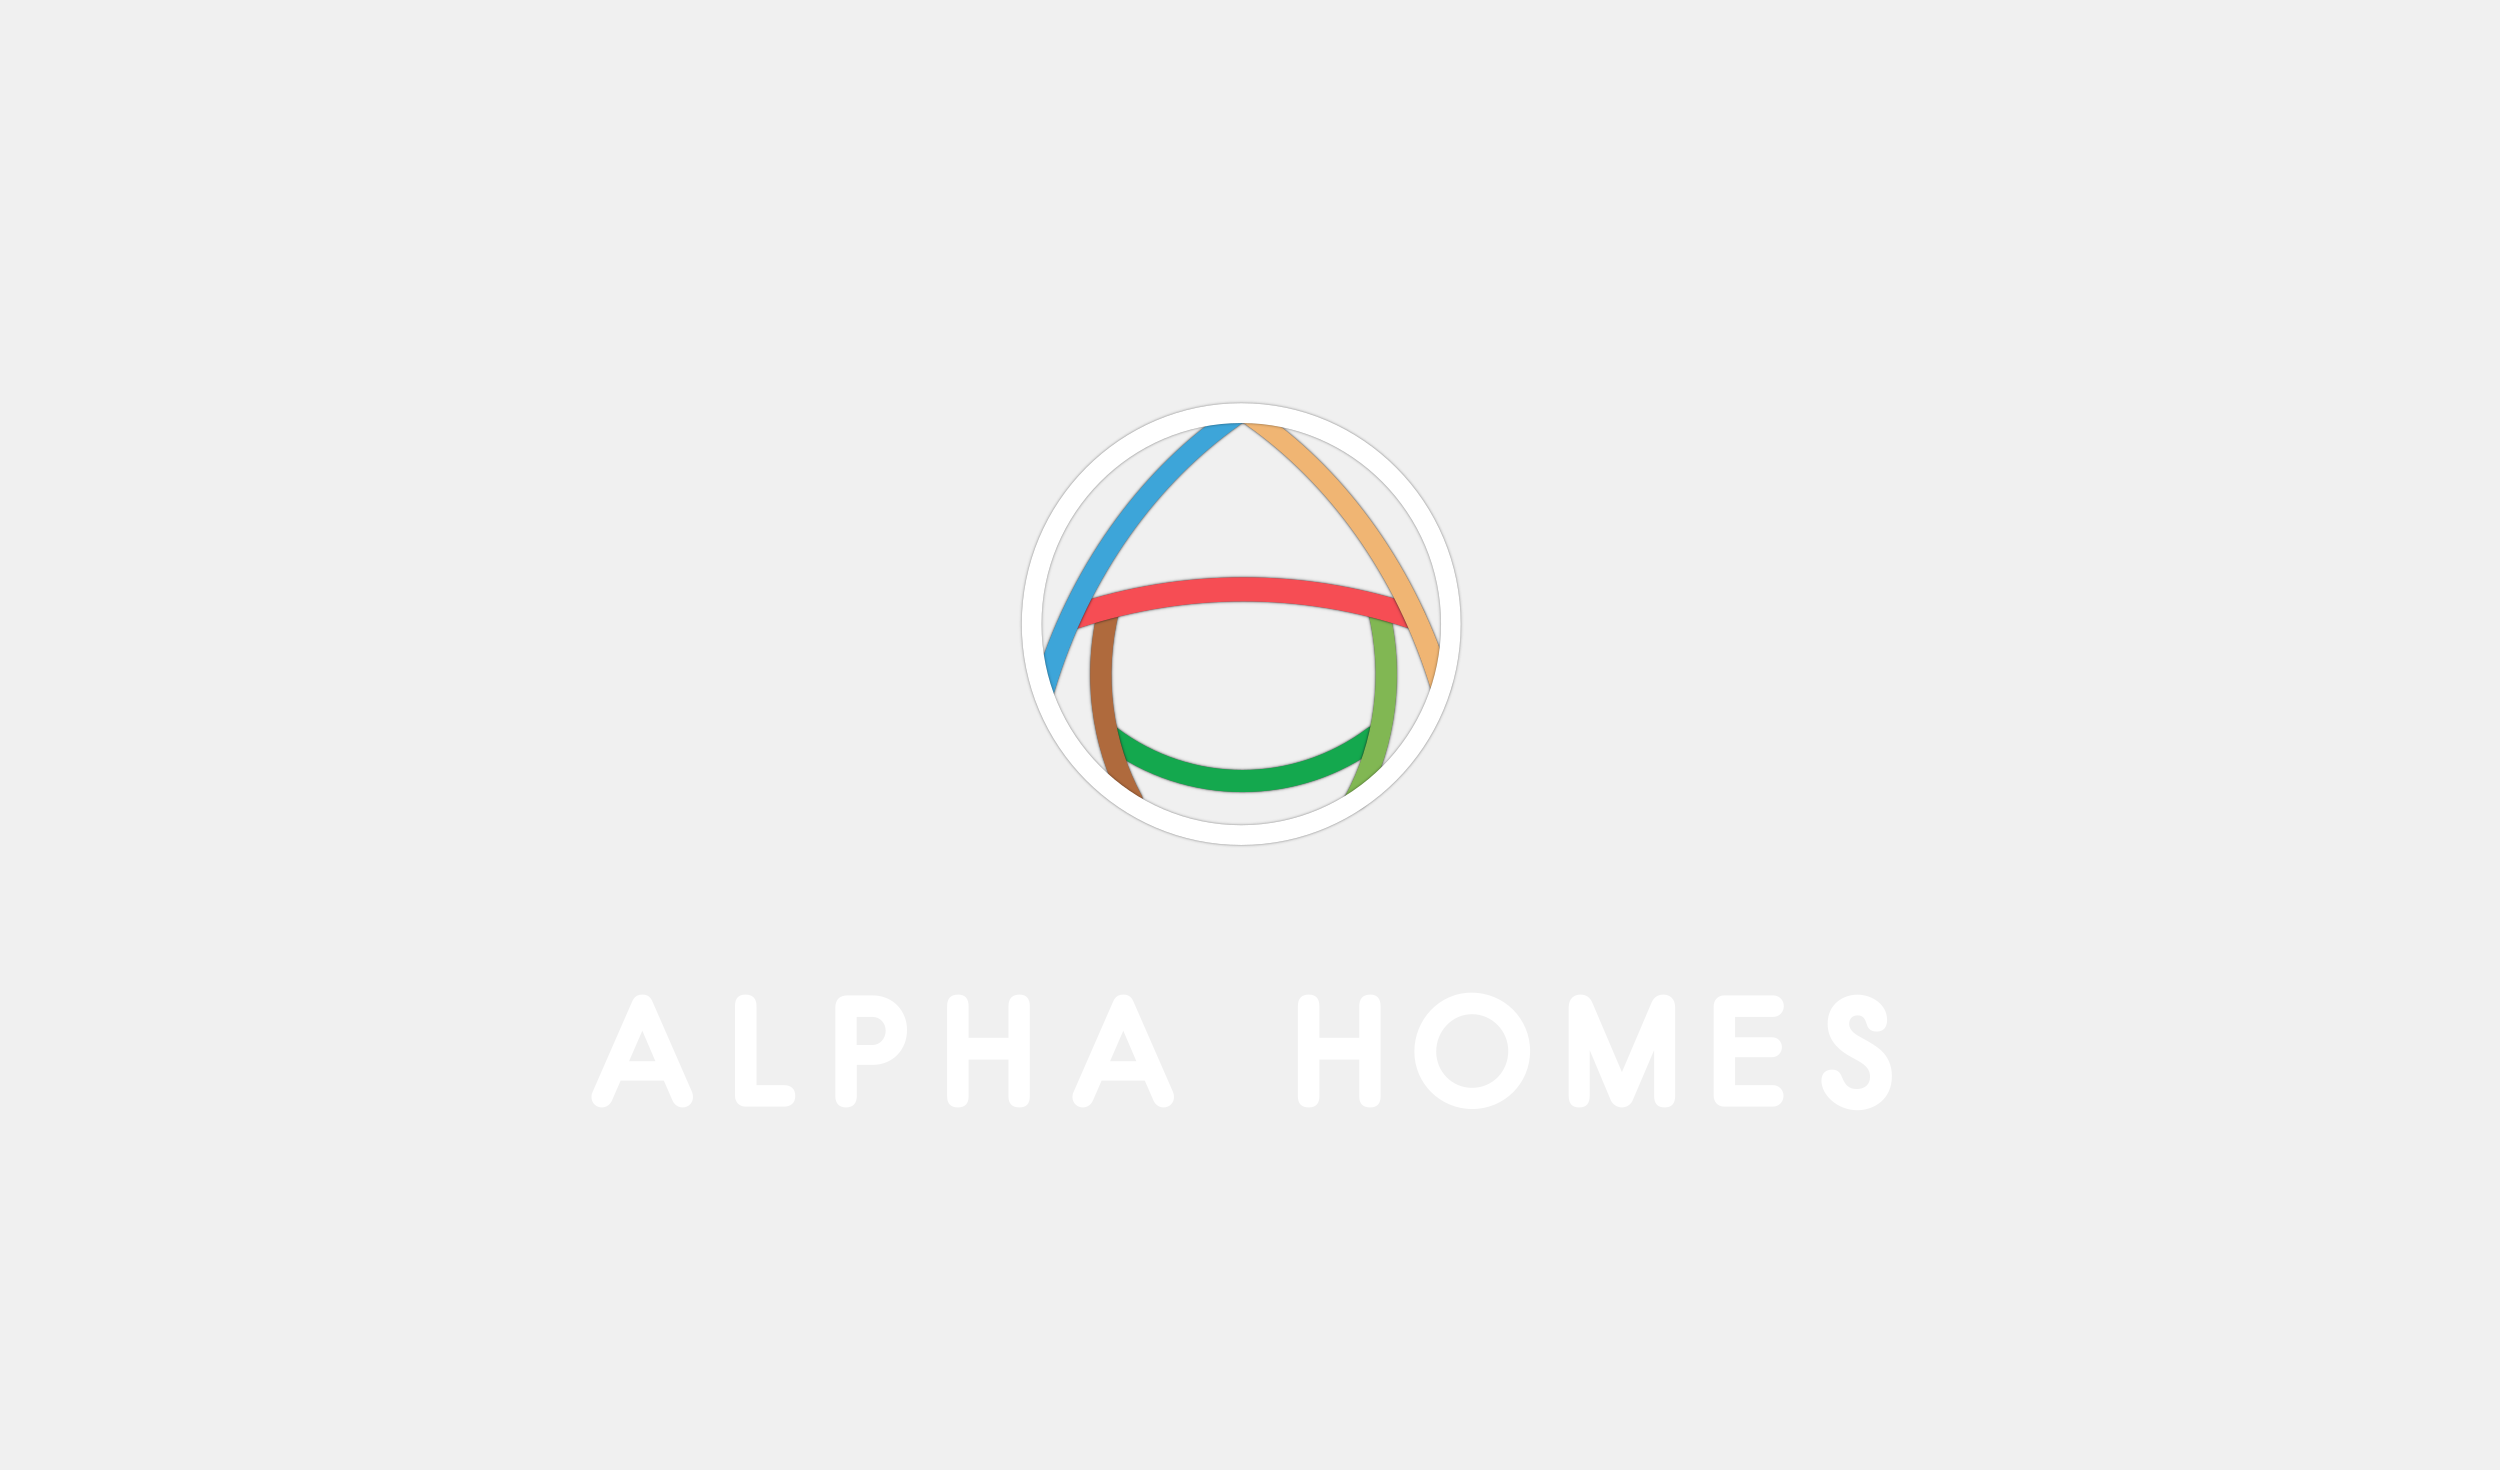
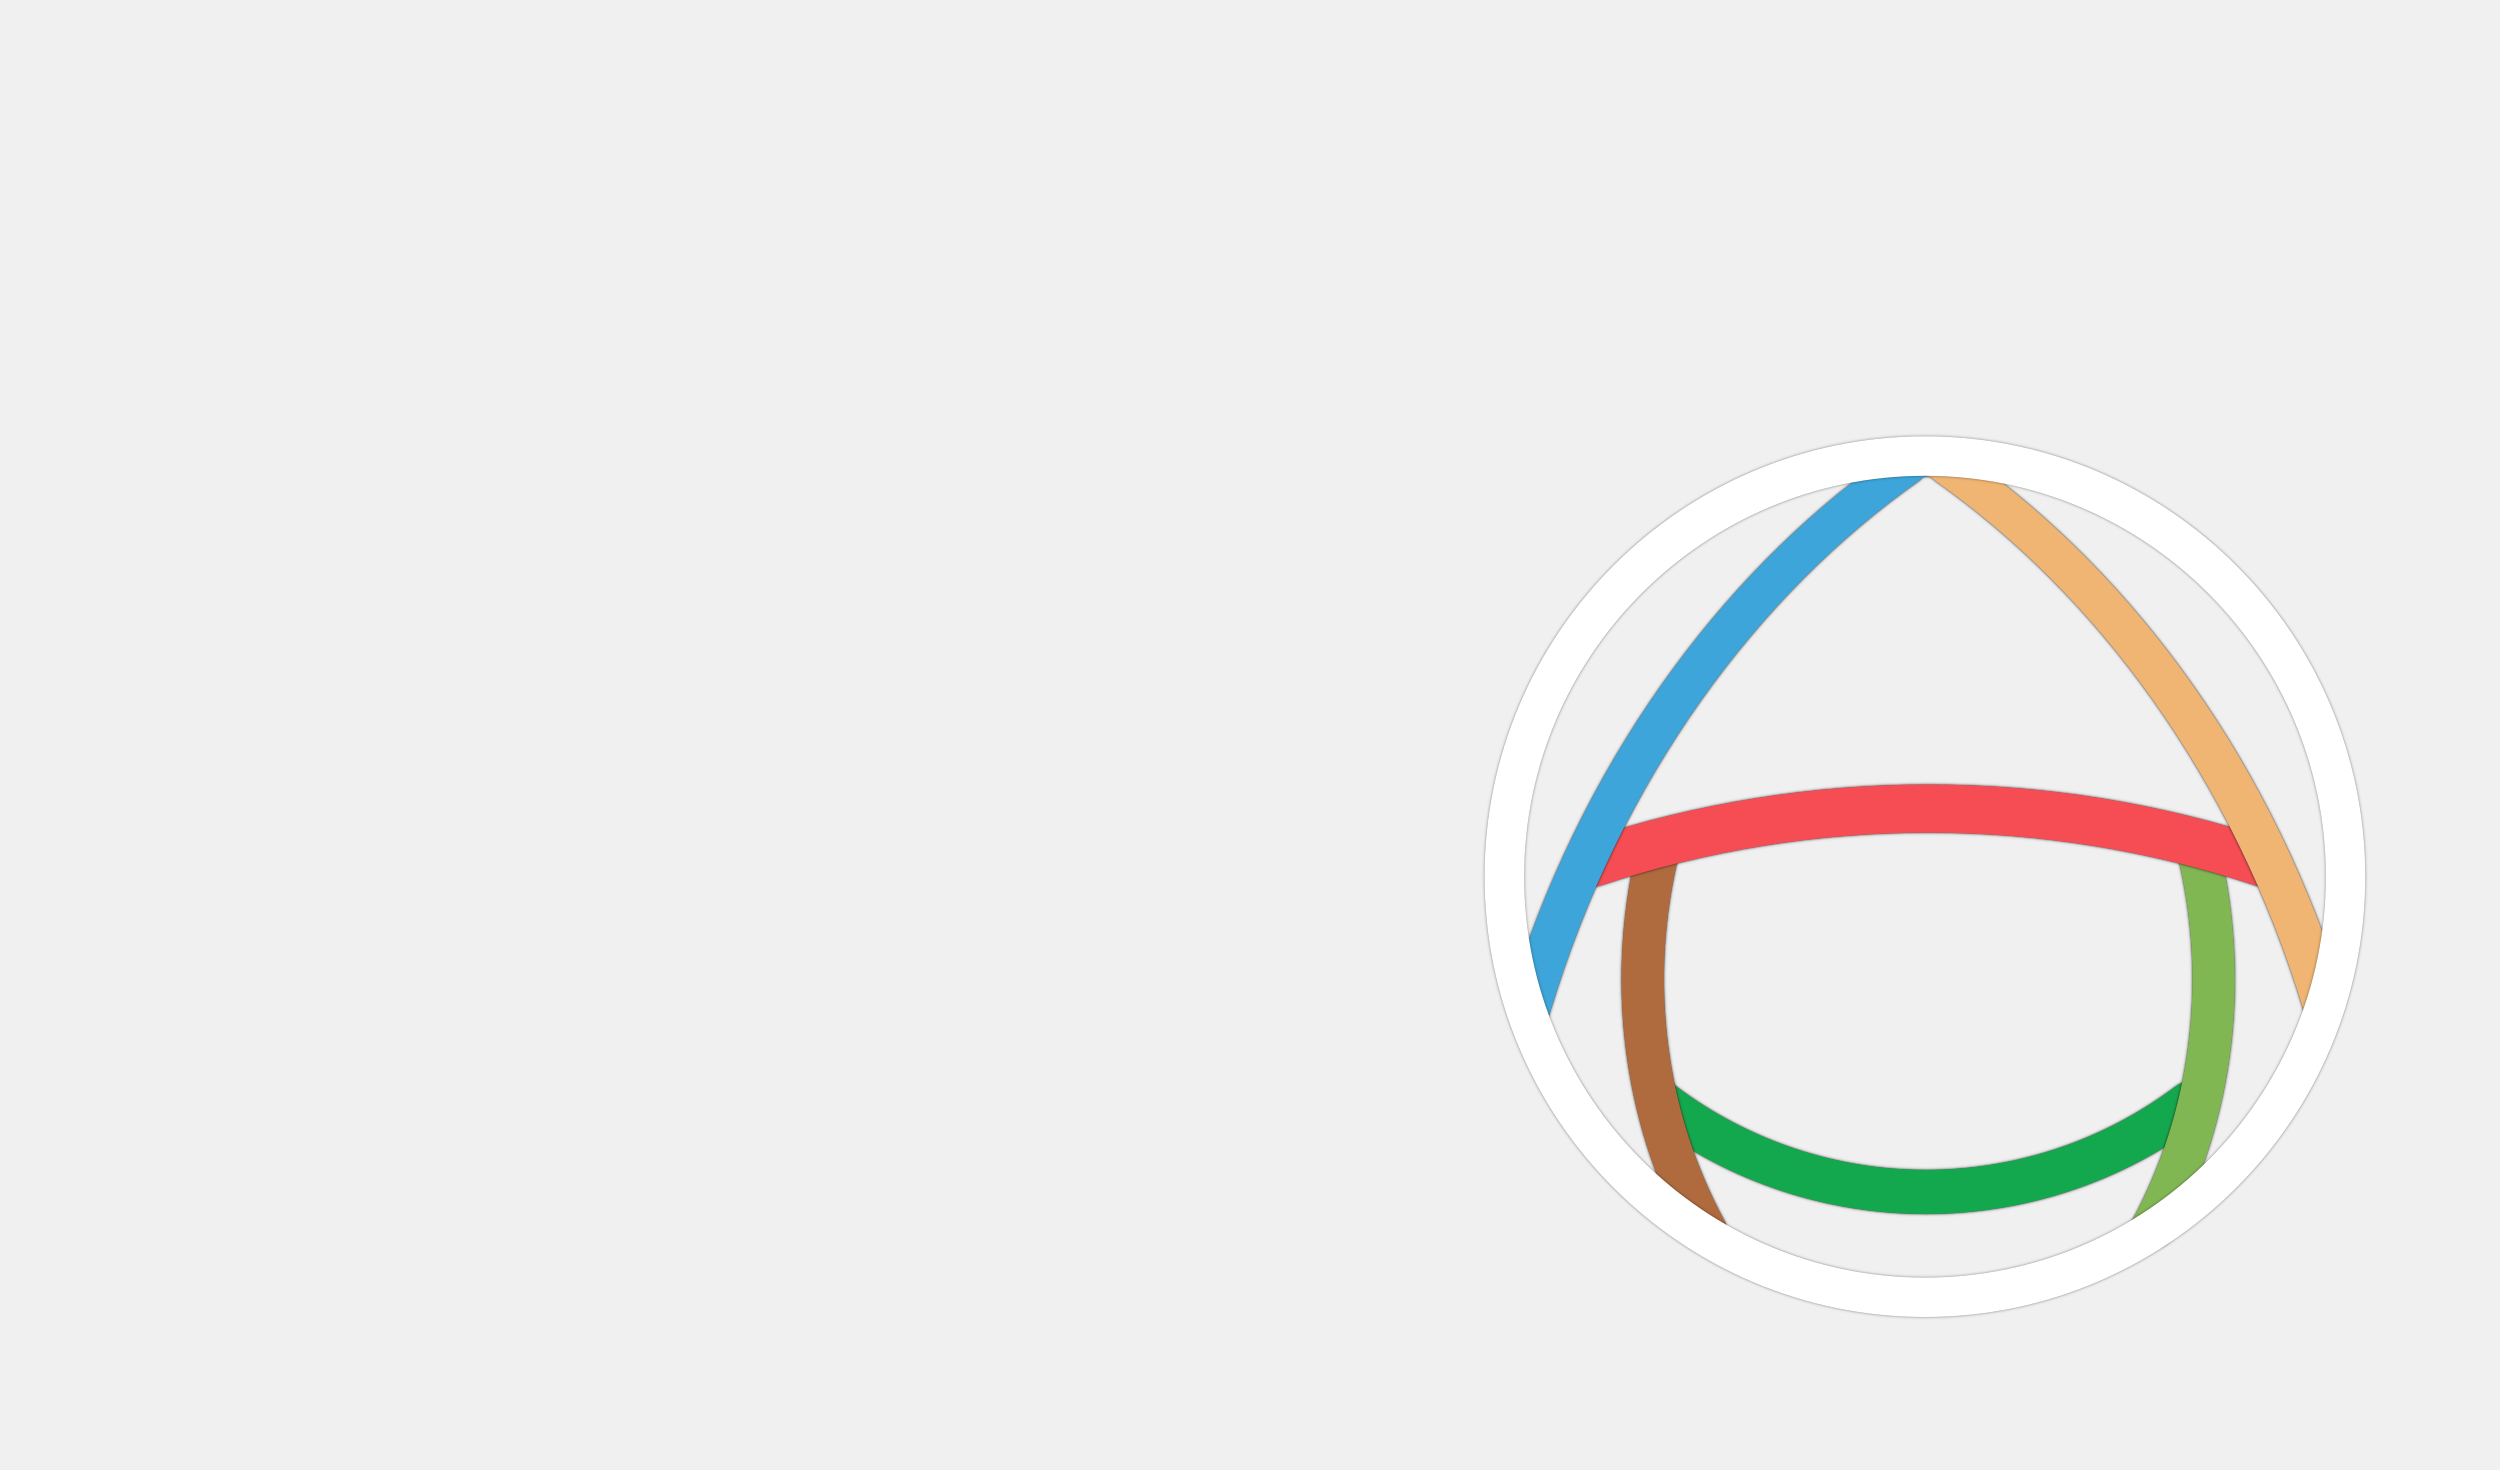
<svg xmlns="http://www.w3.org/2000/svg" xmlns:xlink="http://www.w3.org/1999/xlink" width="757px" height="445px" viewBox="0 0 757 445" version="1.1">
  <defs>
-     <path d="M104.466,102.36 C79.663,121.018 45.568,121.018 20.766,102.36 C19.309,101.261 18.921,99.356 19.857,98.243 L20.713,97.21 C21.662,96.083 23.467,96.03 24.777,97.009 C47.2,113.882 78.045,113.882 100.468,97.009 C101.778,96.03 103.583,96.083 104.532,97.21 L105.388,98.243 C106.311,99.369 105.936,101.261 104.466,102.36" id="path-1" />
-     <filter x="-1.7%" y="-7.5%" width="103.5%" height="115.0%" filterUnits="objectBoundingBox" id="filter-2">
+     <path d="M208.931,204.721 C159.326,242.035 91.137,242.035 41.532,204.721 C38.617,202.521 37.842,198.712 39.714,196.485 L41.425,194.42 C43.324,192.166 46.934,192.059 49.554,194.017 C94.399,227.764 156.091,227.764 200.936,194.017 C203.556,192.059 207.166,192.166 209.065,194.42 L210.776,196.485 C212.621,198.739 211.873,202.521 208.931,204.721" id="path-1" />
+     <filter x="-0.9%" y="-3.7%" width="101.7%" height="107.5%" filterUnits="objectBoundingBox" id="filter-2">
      <feOffset dx="0" dy="0" in="SourceAlpha" result="shadowOffsetOuter1" />
      <feGaussianBlur stdDeviation="0.5" in="shadowOffsetOuter1" result="shadowBlurOuter1" />
      <feColorMatrix values="0 0 0 0 0.075   0 0 0 0 0.078   0 0 0 0 0.082  0 0 0 1 0" type="matrix" in="shadowBlurOuter1" />
    </filter>
-     <path d="M95.604,120.844 L95.604,120.844 C94.013,120.055 93.185,118.571 93.759,117.542 C102.581,101.286 105.522,81.354 100.616,61.569 C100.309,60.299 101.391,58.788 103.076,58.213 L103.076,58.213 C104.76,57.639 106.457,58.307 106.671,59.296 C112.138,80.565 109.197,102.128 99.788,119.868 C99.039,121.379 97.208,121.619 95.604,120.844" id="path-3" />
-     <filter x="-9.5%" y="-2.4%" width="119.0%" height="104.7%" filterUnits="objectBoundingBox" id="filter-4">
+     <path d="M191.208,241.688 L191.208,241.688 C188.027,240.111 186.369,237.143 187.519,235.084 C205.162,202.572 211.043,162.708 201.232,123.138 C200.618,120.598 202.783,117.577 206.151,116.427 L206.151,116.427 C209.519,115.277 212.914,116.614 213.342,118.593 C224.275,161.131 218.394,204.257 199.575,239.736 C198.078,242.758 194.416,243.239 191.208,241.688" id="path-3" />
+     <filter x="-4.7%" y="-1.2%" width="109.5%" height="102.4%" filterUnits="objectBoundingBox" id="filter-4">
      <feOffset dx="0" dy="0" in="SourceAlpha" result="shadowOffsetOuter1" />
      <feGaussianBlur stdDeviation="0.5" in="shadowOffsetOuter1" result="shadowBlurOuter1" />
      <feColorMatrix values="0 0 0 0 0.075   0 0 0 0 0.078   0 0 0 0 0.082  0 0 0 1 0" type="matrix" in="shadowBlurOuter1" />
    </filter>
-     <path d="M30.426,120.835 L30.332,120.835 C31.922,120.048 32.751,118.566 32.189,117.525 C23.358,101.278 20.419,81.334 25.322,61.564 C25.629,60.296 24.547,58.787 22.864,58.213 C21.167,57.639 19.47,58.307 19.27,59.294 C13.805,80.56 16.745,102.119 26.15,119.861 C26.912,121.369 28.742,121.623 30.346,120.849" id="path-5" />
-     <filter x="-9.5%" y="-2.4%" width="119.0%" height="104.7%" filterUnits="objectBoundingBox" id="filter-6">
+     <path d="M60.852,241.671 L60.665,241.671 C63.844,240.095 65.501,237.132 64.379,235.049 C46.716,202.557 40.838,162.669 50.644,123.128 C51.259,120.591 49.094,117.574 45.728,116.426 C42.334,115.278 38.94,116.613 38.54,118.589 C27.611,161.12 33.489,204.239 52.301,239.722 C53.824,242.739 57.485,243.246 60.691,241.697" id="path-5" />
+     <filter x="-4.7%" y="-1.2%" width="109.5%" height="102.4%" filterUnits="objectBoundingBox" id="filter-6">
      <feOffset dx="0" dy="0" in="SourceAlpha" result="shadowOffsetOuter1" />
      <feGaussianBlur stdDeviation="0.5" in="shadowOffsetOuter1" result="shadowBlurOuter1" />
      <feColorMatrix values="0 0 0 0 0.075   0 0 0 0 0.078   0 0 0 0 0.082  0 0 0 1 0" type="matrix" in="shadowBlurOuter1" />
    </filter>
-     <path d="M112.455,66.587 C80.322,55.956 45.58,55.956 13.447,66.587 C11.48,67.238 9.326,66.268 8.644,64.381 C7.962,62.494 9.072,60.341 11.146,59.664 C44.791,48.542 81.151,48.542 114.796,59.664 C116.87,60.355 117.98,62.494 117.298,64.381 C116.602,66.268 114.449,67.238 112.495,66.587" id="path-7" />
-     <filter x="-1.4%" y="-9.7%" width="102.8%" height="119.4%" filterUnits="objectBoundingBox" id="filter-8">
+     <path d="M224.911,133.173 C160.644,111.913 91.16,111.913 26.893,133.173 C22.96,134.476 18.652,132.536 17.288,128.762 C15.923,124.988 18.144,120.683 22.291,119.327 C89.581,97.083 162.303,97.083 229.593,119.327 C233.74,120.709 235.961,124.988 234.596,128.762 C233.205,132.536 228.897,134.476 224.991,133.173" id="path-7" />
+     <filter x="-0.7%" y="-4.8%" width="101.4%" height="109.7%" filterUnits="objectBoundingBox" id="filter-8">
      <feOffset dx="0" dy="0" in="SourceAlpha" result="shadowOffsetOuter1" />
      <feGaussianBlur stdDeviation="0.5" in="shadowOffsetOuter1" result="shadowBlurOuter1" />
      <feColorMatrix values="0 0 0 0 0.075   0 0 0 0 0.078   0 0 0 0 0.082  0 0 0 1 0" type="matrix" in="shadowBlurOuter1" />
    </filter>
-     <path d="M62.842,4.684 L62.842,1.177 L63.353,1.177 C63.888,0.411 64.742,2.08554533e-06 65.61,7.99242427e-12 L65.61,0 C66.152,-1.30245695e-06 66.699,0.16 67.177,0.495 C91.983,17.474 113.741,45.291 125.375,81.47 C125.99,83.397 125.241,86.033 123.73,87.25 C122.205,88.454 120.507,87.839 119.932,85.926 C109.18,50.041 88.199,22.344 64.061,5.352 C63.888,5.218 63.727,5.071 63.58,4.91 C63.361,4.776 63.108,4.697 62.842,4.684 Z" id="path-9" />
-     <filter x="-2.4%" y="-1.7%" width="104.8%" height="103.4%" filterUnits="objectBoundingBox" id="filter-10">
+     <path d="M125.684,9.369 L125.684,2.354 L126.705,2.354 C127.776,0.822 129.484,4.17119141e-06 131.22,1.59287682e-11 L131.22,0 C132.304,-2.60497692e-06 133.398,0.321 134.355,0.989 C183.967,34.948 227.481,90.581 250.749,162.94 C251.98,166.794 250.482,172.065 247.46,174.501 C244.411,176.909 241.014,175.678 239.864,171.851 C218.361,100.081 176.398,44.688 128.123,10.703 C127.775,10.436 127.454,10.141 127.16,9.82 C126.721,9.552 126.215,9.395 125.684,9.369 Z" id="path-9" />
+     <filter x="-1.2%" y="-0.9%" width="102.4%" height="101.7%" filterUnits="objectBoundingBox" id="filter-10">
      <feOffset dx="0" dy="0" in="SourceAlpha" result="shadowOffsetOuter1" />
      <feGaussianBlur stdDeviation="0.5" in="shadowOffsetOuter1" result="shadowBlurOuter1" />
      <feColorMatrix values="0 0 0 0 0.075   0 0 0 0 0.078   0 0 0 0 0.082  0 0 0 1 0" type="matrix" in="shadowBlurOuter1" />
    </filter>
-     <path d="M62.842,4.684 C62.816,4.683 62.79,4.683 62.764,4.683 C62.537,4.683 62.323,4.723 62.122,4.816 C61.949,5.017 61.761,5.204 61.547,5.352 C37.41,22.344 16.428,50.041 5.677,85.926 C5.102,87.839 3.404,88.481 1.879,87.25 C0.355,86.019 -0.408,83.397 0.221,81.47 C11.868,45.277 33.612,17.487 58.418,0.495 C59.662,-0.362 61.374,-0.054 62.243,1.177 L62.842,1.177 L62.842,4.684 Z" id="path-11" />
-     <filter x="-2.4%" y="-1.7%" width="104.8%" height="103.4%" filterUnits="objectBoundingBox" id="filter-12">
+     <path d="M125.684,9.369 C125.632,9.366 125.581,9.365 125.529,9.365 C125.074,9.365 124.646,9.445 124.245,9.633 C123.897,10.034 123.523,10.409 123.095,10.703 C74.82,44.688 32.857,100.081 11.354,171.851 C10.204,175.678 6.807,176.962 3.758,174.501 C0.709,172.039 -0.815,166.794 0.442,162.94 C23.737,90.555 67.224,34.974 116.837,0.989 C119.324,-0.723 122.747,-0.108 124.486,2.354 L125.684,2.354 L125.684,9.369 Z" id="path-11" />
+     <filter x="-1.2%" y="-0.9%" width="102.4%" height="101.7%" filterUnits="objectBoundingBox" id="filter-12">
      <feOffset dx="0" dy="0" in="SourceAlpha" result="shadowOffsetOuter1" />
      <feGaussianBlur stdDeviation="0.5" in="shadowOffsetOuter1" result="shadowBlurOuter1" />
      <feColorMatrix values="0 0 0 0 0.075   0 0 0 0 0.078   0 0 0 0 0.082  0 0 0 1 0" type="matrix" in="shadowBlurOuter1" />
    </filter>
-     <path d="M66.46,133.775 C29.796,133.775 0,103.771 0,66.881 C0,29.991 29.796,0 66.46,0 C103.124,0 132.907,30.004 132.907,66.894 C132.907,103.785 103.097,133.775 66.46,133.775 M66.46,6.004 C33.104,6.004 5.978,33.32 5.978,66.894 C5.978,100.469 33.104,127.785 66.473,127.785 C99.843,127.785 126.955,100.469 126.955,66.894 C126.955,33.32 99.816,6.004 66.46,6.004" id="path-13" />
-     <filter x="-1.1%" y="-1.1%" width="102.3%" height="102.2%" filterUnits="objectBoundingBox" id="filter-14">
+     <path d="M133.354,266.682 C59.787,266.682 0,206.868 0,133.328 C0,59.787 59.787,0 133.354,0 C206.922,0 266.682,59.814 266.682,133.354 C266.682,206.895 206.868,266.682 133.354,266.682 M133.354,11.968 C66.424,11.968 11.995,66.424 11.995,133.354 C11.995,200.285 66.424,254.741 133.381,254.741 C200.338,254.741 254.741,200.285 254.741,133.354 C254.741,66.424 200.285,11.968 133.354,11.968" id="path-13" />
+     <filter x="-0.6%" y="-0.6%" width="101.1%" height="101.1%" filterUnits="objectBoundingBox" id="filter-14">
      <feOffset dx="0" dy="0" in="SourceAlpha" result="shadowOffsetOuter1" />
      <feGaussianBlur stdDeviation="0.5" in="shadowOffsetOuter1" result="shadowBlurOuter1" />
      <feColorMatrix values="0 0 0 0 0   0 0 0 0 0   0 0 0 0 0  0 0 0 0.148 0" type="matrix" in="shadowBlurOuter1" result="shadowMatrixOuter1" />
      <feOffset dx="0" dy="0" in="SourceAlpha" result="shadowOffsetOuter2" />
      <feGaussianBlur stdDeviation="0.5" in="shadowOffsetOuter2" result="shadowBlurOuter2" />
      <feColorMatrix values="0 0 0 0 0   0 0 0 0 0   0 0 0 0 0  0 0 0 0.417 0" type="matrix" in="shadowBlurOuter2" result="shadowMatrixOuter2" />
      <feMerge>
        <feMergeNode in="shadowMatrixOuter1" />
        <feMergeNode in="shadowMatrixOuter2" />
      </feMerge>
    </filter>
  </defs>
  <g id="banner-dark" stroke="none" stroke-width="1" fill="none" fill-rule="evenodd">
-     <g id="logo-halfstack" transform="translate(179, 112)">
-       <g id="text-light" transform="translate(0, 188.1562)" fill="#FFFFFF" fill-rule="nonzero">
-         <path d="M24.615,33.036 L22.008,27.058 L8.928,27.058 L6.321,33.036 C5.694,34.494 4.439,35.174 3.232,35.174 C1.591,35.174 0.095,33.911 0.095,32.015 C0.095,31.529 0.191,30.995 0.432,30.509 L12.403,3.147 C13.127,1.446 14.237,1.008 15.54,1.008 C16.795,1.008 17.857,1.446 18.581,3.147 L30.552,30.509 C30.745,30.995 30.841,31.529 30.841,32.015 C30.841,33.911 29.393,35.174 27.704,35.174 C26.497,35.174 25.242,34.494 24.615,33.036 Z M15.492,11.943 L11.486,21.177 L19.45,21.177 L15.492,11.943 Z M50.068,4.508 L50.068,28.419 L58.274,28.419 C60.542,28.419 61.797,29.537 61.797,31.675 C61.797,33.813 60.542,34.931 58.274,34.931 L46.738,34.931 C44.855,34.931 43.552,33.522 43.552,31.675 L43.552,4.459 C43.552,2.126 44.614,1.008 46.738,1.008 C48.958,1.008 50.068,2.223 50.068,4.508 Z M77.742,1.251 L85.175,1.251 C91.547,1.251 95.649,6.063 95.649,11.749 C95.649,17.484 91.547,22.295 85.175,22.295 L80.445,22.295 L80.445,31.675 C80.445,33.959 79.286,35.174 77.163,35.174 C75.087,35.174 73.929,33.959 73.929,31.675 L73.929,5.091 C73.929,2.515 75.184,1.251 77.742,1.251 Z M80.397,7.764 L80.397,16.269 L85.223,16.269 C87.492,16.269 89.181,14.276 89.181,11.943 C89.181,9.659 87.492,7.764 85.223,7.764 L80.397,7.764 Z M114.297,4.556 L114.297,14.082 L126.364,14.082 L126.364,4.556 C126.364,2.175 127.522,1.008 129.743,1.008 C131.77,1.008 132.832,2.175 132.832,4.556 L132.832,31.821 C132.832,34.008 131.818,35.174 129.695,35.174 C127.426,35.174 126.364,34.008 126.364,31.821 L126.364,20.691 L114.297,20.691 L114.297,31.821 C114.297,34.008 113.235,35.174 111.063,35.174 C108.891,35.174 107.781,34.008 107.781,31.821 L107.781,4.556 C107.781,2.175 108.891,1.008 111.111,1.008 C113.235,1.008 114.297,2.175 114.297,4.556 Z M170.256,33.036 L167.649,27.058 L154.569,27.058 L151.962,33.036 C151.335,34.494 150.08,35.174 148.873,35.174 C147.232,35.174 145.736,33.911 145.736,32.015 C145.736,31.529 145.832,30.995 146.074,30.509 L158.044,3.147 C158.768,1.446 159.878,1.008 161.181,1.008 C162.436,1.008 163.498,1.446 164.222,3.147 L176.193,30.509 C176.386,30.995 176.482,31.529 176.482,32.015 C176.482,33.911 175.034,35.174 173.345,35.174 C172.138,35.174 170.883,34.494 170.256,33.036 Z M161.133,11.943 L157.127,21.177 L165.091,21.177 L161.133,11.943 Z" id="ALPHA" />
-         <path d="M220.509,4.556 L220.509,14.082 L232.576,14.082 L232.576,4.556 C232.576,2.175 233.735,1.008 235.955,1.008 C237.982,1.008 239.044,2.175 239.044,4.556 L239.044,31.821 C239.044,34.008 238.03,35.174 235.907,35.174 C233.638,35.174 232.576,34.008 232.576,31.821 L232.576,20.691 L220.509,20.691 L220.509,31.821 C220.509,34.008 219.447,35.174 217.275,35.174 C215.103,35.174 213.993,34.008 213.993,31.821 L213.993,4.556 C213.993,2.175 215.103,1.008 217.323,1.008 C219.447,1.008 220.509,2.175 220.509,4.556 Z M284.312,18.067 C284.312,27.884 276.54,35.66 266.79,35.66 C257.137,35.66 249.269,27.933 249.269,18.261 C249.269,8.687 256.75,0.425 266.549,0.425 C276.637,0.425 284.312,8.444 284.312,18.067 Z M266.742,6.938 C260.564,6.938 255.882,12.186 255.882,18.261 C255.882,24.288 260.612,29.245 266.742,29.245 C272.92,29.245 277.699,24.336 277.699,18.067 C277.699,11.992 272.775,6.938 266.742,6.938 Z M312.118,24.482 L321.048,3.536 C321.772,1.835 322.93,1.008 324.668,1.008 C326.55,1.008 328.24,2.175 328.24,4.945 L328.24,31.626 C328.24,34.008 327.226,35.174 325.054,35.174 C322.882,35.174 321.868,34.008 321.868,31.626 L321.868,17.824 L315.352,33.084 C314.773,34.397 313.421,35.174 312.118,35.174 C310.863,35.174 309.367,34.397 308.787,33.084 L302.368,17.824 L302.368,31.626 C302.368,34.008 301.354,35.174 299.182,35.174 C297.01,35.174 295.996,34.008 295.996,31.626 L295.996,4.945 C295.996,2.175 297.638,1.008 299.568,1.008 C301.306,1.008 302.464,1.835 303.188,3.536 L312.118,24.482 Z M343.09,1.251 L357.908,1.251 C359.743,1.251 361.142,2.661 361.142,4.508 C361.142,6.306 359.743,7.764 357.908,7.764 L346.372,7.764 L346.372,13.936 L357.619,13.936 C359.308,13.936 360.563,15.248 360.563,16.949 C360.563,18.553 359.308,19.962 357.619,19.962 L346.372,19.962 L346.372,28.419 L357.812,28.419 C359.598,28.419 361.046,29.78 361.046,31.675 C361.046,33.522 359.598,34.931 357.812,34.931 L343.09,34.931 C341.208,34.931 339.904,33.522 339.904,31.675 L339.904,4.508 C339.904,2.661 341.208,1.251 343.09,1.251 Z M386.141,9.68 C385.755,8.416 385.176,7.298 383.486,7.298 C381.701,7.298 380.928,8.562 380.928,9.874 C380.928,12.012 383.1,13.227 384.741,14.102 C387.444,15.56 389.23,16.678 390.534,17.844 C392.609,19.74 393.864,22.364 393.864,25.718 C393.864,32.764 388.41,36.021 383.39,36.021 C377.405,36.021 372.53,31.404 372.53,27.078 C372.53,24.843 373.833,23.725 375.764,23.725 C377.743,23.725 378.322,24.891 378.949,26.447 C379.818,28.488 380.977,29.605 383.197,29.605 C385.659,29.605 387.251,28.245 387.251,25.863 C387.251,24.162 386.431,23.044 385.272,22.121 C383.969,21.101 382.038,20.274 380.253,19.157 C377.067,17.164 374.412,14.296 374.412,9.825 C374.412,3.896 379.094,1.029 383.438,1.029 C387.927,1.029 392.416,4.09 392.416,8.659 C392.416,10.7 391.499,12.207 389.23,12.207 C387.01,12.207 386.479,10.797 386.141,9.68 Z" id="HOMES" />
+     <g id="logo-halfstack" transform="translate(201, 112)">
+       <g id="text-light" transform="translate(10.01816, 376.3125)" fill="#FFFFFF" fill-rule="nonzero">
+         <path d="M39.914,17.959 L22.017,61.504 C21.666,62.303 21.152,62.902 20.475,63.301 C19.798,63.7 19.109,63.9 18.406,63.9 C17.002,63.9 15.924,63.301 15.171,62.103 C14.419,60.905 14.344,59.632 14.946,58.284 L36.086,8.037 C36.838,6.29 38.067,5.417 39.772,5.417 C41.577,5.417 42.806,6.29 43.458,8.037 L64.673,58.434 C65.225,59.831 65.137,61.092 64.41,62.215 C63.683,63.338 62.592,63.9 61.137,63.9 C60.385,63.9 59.67,63.688 58.993,63.263 C58.316,62.839 57.827,62.253 57.526,61.504 L39.914,17.959 Z M22.394,51.02 L25.403,44.58 L54.893,44.58 L57.902,51.02 L22.394,51.02 Z M93.135,63.9 C92.032,63.9 91.117,63.526 90.389,62.777 C89.662,62.028 89.299,61.104 89.299,60.006 L89.299,9.31 C89.299,8.212 89.675,7.289 90.427,6.54 C91.179,5.791 92.082,5.417 93.135,5.417 C94.239,5.417 95.167,5.791 95.919,6.54 C96.671,7.289 97.047,8.212 97.047,9.31 L97.047,56.112 L124.281,56.112 C125.384,56.112 126.312,56.487 127.064,57.235 C127.817,57.984 128.193,58.908 128.193,60.006 C128.193,61.104 127.817,62.028 127.064,62.777 C126.312,63.526 125.384,63.9 124.281,63.9 L93.135,63.9 Z M157.181,63.9 C156.078,63.9 155.15,63.526 154.398,62.777 C153.646,62.028 153.269,61.104 153.269,60.006 L153.269,9.31 C153.269,8.162 153.646,7.226 154.398,6.502 C155.15,5.778 156.078,5.417 157.181,5.417 L172.228,5.417 C175.989,5.417 179.324,6.24 182.233,7.888 C185.142,9.535 187.412,11.819 189.042,14.739 C190.672,17.66 191.487,21.017 191.487,24.811 C191.487,28.455 190.672,31.7 189.042,34.546 C187.412,37.391 185.142,39.613 182.233,41.211 C179.324,42.808 175.989,43.607 172.228,43.607 L161.093,43.607 L161.093,60.006 C161.093,61.104 160.73,62.028 160.003,62.777 C159.275,63.526 158.335,63.9 157.181,63.9 Z M161.093,36.418 L172.228,36.418 C174.535,36.418 176.566,35.919 178.321,34.92 C180.077,33.922 181.456,32.549 182.459,30.802 C183.462,29.055 183.964,27.058 183.964,24.811 C183.964,22.415 183.462,20.306 182.459,18.484 C181.456,16.661 180.077,15.226 178.321,14.178 C176.566,13.129 174.535,12.605 172.228,12.605 L161.093,12.605 L161.093,36.418 Z M219.723,63.9 C218.62,63.9 217.692,63.526 216.94,62.777 C216.187,62.028 215.811,61.104 215.811,60.006 L215.811,9.31 C215.811,8.162 216.187,7.226 216.94,6.502 C217.692,5.778 218.62,5.417 219.723,5.417 C220.877,5.417 221.817,5.778 222.544,6.502 C223.271,7.226 223.635,8.162 223.635,9.31 L223.635,30.802 L258.542,30.802 L258.542,9.31 C258.542,8.162 258.918,7.226 259.67,6.502 C260.423,5.778 261.351,5.417 262.454,5.417 C263.607,5.417 264.535,5.778 265.237,6.502 C265.94,7.226 266.291,8.162 266.291,9.31 L266.291,60.006 C266.291,61.104 265.94,62.028 265.237,62.777 C264.535,63.526 263.607,63.9 262.454,63.9 C261.351,63.9 260.423,63.526 259.67,62.777 C258.918,62.028 258.542,61.104 258.542,60.006 L258.542,37.691 L223.635,37.691 L223.635,60.006 C223.635,61.104 223.271,62.028 222.544,62.777 C221.817,63.526 220.877,63.9 219.723,63.9 Z M316.185,17.959 L298.289,61.504 C297.938,62.303 297.424,62.902 296.746,63.301 C296.069,63.7 295.38,63.9 294.678,63.9 C293.273,63.9 292.195,63.301 291.443,62.103 C290.69,60.905 290.615,59.632 291.217,58.284 L312.357,8.037 C313.109,6.29 314.338,5.417 316.043,5.417 C317.849,5.417 319.077,6.29 319.729,8.037 L340.944,58.434 C341.496,59.831 341.408,61.092 340.681,62.215 C339.954,63.338 338.863,63.9 337.409,63.9 C336.656,63.9 335.942,63.688 335.264,63.263 C334.587,62.839 334.098,62.253 333.797,61.504 L316.185,17.959 L316.185,17.959 Z M298.665,51.02 L301.674,44.58 L331.164,44.58 L334.174,51.02 L298.665,51.02 Z M407.197,63.9 C406.094,63.9 405.166,63.526 404.414,62.777 C403.661,62.028 403.285,61.104 403.285,60.006 L403.285,9.31 C403.285,8.162 403.661,7.226 404.414,6.502 C405.166,5.778 406.094,5.417 407.197,5.417 C408.351,5.417 409.291,5.778 410.018,6.502 C410.746,7.226 411.109,8.162 411.109,9.31 L411.109,30.802 L446.016,30.802 L446.016,9.31 C446.016,8.162 446.392,7.226 447.145,6.502 C447.897,5.778 448.825,5.417 449.928,5.417 C451.082,5.417 452.01,5.778 452.712,6.502 C453.414,7.226 453.765,8.162 453.765,9.31 L453.765,60.006 C453.765,61.104 453.414,62.028 452.712,62.777 C452.01,63.526 451.082,63.9 449.928,63.9 C448.825,63.9 447.897,63.526 447.145,62.777 C446.392,62.028 446.016,61.104 446.016,60.006 L446.016,37.691 L411.109,37.691 L411.109,60.006 C411.109,61.104 410.746,62.028 410.018,62.777 C409.291,63.526 408.351,63.9 407.197,63.9 Z M511.642,64.649 C507.229,64.649 503.191,63.912 499.53,62.44 C495.869,60.967 492.722,58.895 490.089,56.225 C487.456,53.554 485.412,50.384 483.957,46.714 C482.503,43.045 481.776,39.014 481.776,34.621 C481.776,30.228 482.503,26.209 483.957,22.565 C485.412,18.92 487.456,15.763 490.089,13.092 C492.722,10.421 495.869,8.349 499.53,6.877 C503.191,5.404 507.229,4.668 511.642,4.668 C516.056,4.668 520.081,5.404 523.717,6.877 C527.353,8.349 530.5,10.421 533.158,13.092 C535.816,15.763 537.873,18.92 539.327,22.565 C540.782,26.209 541.509,30.228 541.509,34.621 C541.509,39.014 540.782,43.045 539.327,46.714 C537.873,50.384 535.816,53.554 533.158,56.225 C530.5,58.895 527.353,60.967 523.717,62.44 C520.081,63.912 516.056,64.649 511.642,64.649 Z M511.642,57.61 C514.902,57.61 517.899,57.023 520.632,55.85 C523.366,54.677 525.735,53.054 527.742,50.983 C529.748,48.911 531.29,46.477 532.368,43.682 C533.447,40.886 533.986,37.866 533.986,34.621 C533.986,31.376 533.447,28.356 532.368,25.56 C531.29,22.764 529.748,20.331 527.742,18.259 C525.735,16.187 523.366,14.577 520.632,13.429 C517.899,12.281 514.902,11.707 511.642,11.707 C508.382,11.707 505.386,12.281 502.652,13.429 C499.919,14.577 497.562,16.187 495.581,18.259 C493.599,20.331 492.057,22.764 490.954,25.56 C489.851,28.356 489.299,31.376 489.299,34.621 C489.299,37.866 489.851,40.886 490.954,43.682 C492.057,46.477 493.599,48.911 495.581,50.983 C497.562,53.054 499.919,54.677 502.652,55.85 C505.386,57.023 508.382,57.61 511.642,57.61 Z M599.145,52.034 L620.902,7.513 C621.704,6.115 622.858,5.417 624.363,5.417 C625.466,5.417 626.394,5.778 627.146,6.502 C627.898,7.226 628.275,8.162 628.275,9.31 L628.275,60.006 C628.275,61.104 627.886,62.028 627.108,62.777 C626.331,63.526 625.416,63.9 624.363,63.9 C623.259,63.9 622.331,63.526 621.579,62.777 C620.827,62.028 620.451,61.104 620.451,60.006 L620.451,22.772 L602.245,59.707 C601.392,61.005 600.264,61.654 598.859,61.654 C597.204,61.654 596.001,60.88 595.248,59.332 L577.268,23.469 L577.268,60.006 C577.268,61.104 576.892,62.028 576.14,62.777 C575.388,63.526 574.46,63.9 573.356,63.9 C572.253,63.9 571.325,63.526 570.573,62.777 C569.82,62.028 569.444,61.104 569.444,60.006 L569.444,9.31 C569.444,8.162 569.82,7.226 570.573,6.502 C571.325,5.778 572.253,5.417 573.356,5.417 C574.861,5.417 576.014,6.115 576.817,7.513 L599.145,52.034 L599.145,52.034 Z M662.906,63.9 C661.802,63.9 660.874,63.526 660.122,62.777 C659.37,62.028 658.994,61.104 658.994,60.006 L658.994,9.31 C658.994,8.162 659.37,7.226 660.122,6.502 C660.874,5.778 661.802,5.417 662.906,5.417 L696.91,5.417 C698.063,5.417 698.991,5.753 699.693,6.427 C700.395,7.101 700.747,7.987 700.747,9.086 C700.747,10.134 700.395,10.983 699.693,11.632 C698.991,12.281 698.063,12.605 696.91,12.605 L666.818,12.605 L666.818,30.802 L688.409,30.802 C689.562,30.802 690.49,31.139 691.192,31.813 C691.894,32.487 692.245,33.348 692.245,34.396 C692.245,35.445 691.894,36.306 691.192,36.98 C690.49,37.654 689.562,37.991 688.409,37.991 L666.818,37.991 L666.818,56.711 L696.91,56.711 C698.063,56.711 698.991,57.036 699.693,57.685 C700.395,58.334 700.747,59.182 700.747,60.231 C700.747,61.329 700.395,62.215 699.693,62.889 C698.991,63.563 698.063,63.9 696.91,63.9 L662.906,63.9 Z M745.985,64.649 C742.775,64.649 739.716,64.15 736.807,63.151 C733.898,62.153 731.365,60.755 729.209,58.958 C727.052,57.161 725.472,55.089 724.469,52.742 C723.968,51.694 723.98,50.721 724.507,49.822 C725.033,48.923 725.924,48.349 727.178,48.1 C728.08,47.9 728.97,48.037 729.848,48.512 C730.726,48.986 731.39,49.697 731.842,50.646 C732.444,51.894 733.434,53.042 734.813,54.09 C736.193,55.139 737.86,55.987 739.816,56.636 C741.772,57.285 743.828,57.61 745.985,57.61 C748.392,57.61 750.612,57.235 752.643,56.487 C754.674,55.738 756.317,54.652 757.571,53.229 C758.824,51.806 759.451,50.047 759.451,47.95 C759.451,45.304 758.411,42.933 756.329,40.836 C754.248,38.739 750.825,37.441 746.06,36.942 C739.841,36.343 734.951,34.521 731.39,31.476 C727.829,28.43 726.049,24.661 726.049,20.168 C726.049,16.874 726.977,14.078 728.833,11.782 C730.688,9.485 733.208,7.738 736.393,6.54 C739.578,5.342 743.126,4.743 747.038,4.743 C750.098,4.743 752.768,5.167 755.05,6.016 C757.332,6.864 759.326,8.037 761.031,9.535 C762.736,11.033 764.216,12.805 765.47,14.852 C766.172,15.95 766.46,16.986 766.335,17.959 C766.21,18.933 765.721,19.694 764.868,20.243 C763.915,20.842 762.887,20.967 761.784,20.618 C760.68,20.268 759.853,19.619 759.301,18.671 C758.498,17.223 757.52,16 756.367,15.002 C755.213,14.003 753.859,13.217 752.304,12.643 C750.75,12.069 748.919,11.782 746.813,11.782 C743.101,11.732 739.992,12.418 737.484,13.841 C734.976,15.264 733.723,17.448 733.723,20.393 C733.723,21.891 734.111,23.326 734.889,24.699 C735.666,26.072 737.095,27.257 739.177,28.256 C741.258,29.254 744.255,29.953 748.167,30.352 C754.135,30.952 758.787,32.761 762.122,35.782 C765.457,38.802 767.125,42.783 767.125,47.725 C767.125,50.571 766.536,53.042 765.357,55.139 C764.178,57.235 762.599,58.995 760.617,60.418 C758.636,61.841 756.379,62.902 753.847,63.6 C751.314,64.299 748.693,64.649 745.985,64.649 Z" id="ALPHAHOMES" />
      </g>
-       <g id="emblem-light" transform="translate(120.3687, 0)" fill-rule="evenodd" stroke-width="1">
-         <g id="ah-logo" transform="translate(10.02247, 10.08798)">
+       <g id="emblem-light" transform="translate(228.414, 0)" fill-rule="evenodd" stroke-width="1">
+         <g id="ah-logo" transform="translate(20.11044, 20.11044)">
          <g id="ah-logo-emblem" fill-rule="nonzero">
-             <g id="logo-core" transform="translate(4.186036, 1.404465)">
+             <g id="logo-core" transform="translate(8.399432, 2.799811)">
              <g id="H-bottom">
                <use fill="black" fill-opacity="1" filter="url(#filter-2)" xlink:href="#path-1" />
                <use fill="#14A84E" xlink:href="#path-1" />
              </g>
              <g id="H-right">
                <use fill="black" fill-opacity="1" filter="url(#filter-4)" xlink:href="#path-3" />
                <use fill="#81B753" xlink:href="#path-3" />
              </g>
              <g id="H-left">
                <use fill="black" fill-opacity="1" filter="url(#filter-6)" xlink:href="#path-5" />
                <use fill="#AF6A3D" xlink:href="#path-5" />
              </g>
              <g id="A-cross">
                <use fill="black" fill-opacity="1" filter="url(#filter-8)" xlink:href="#path-7" />
                <use fill="#F64D54" xlink:href="#path-7" />
              </g>
              <g id="A-right">
                <use fill="black" fill-opacity="1" filter="url(#filter-10)" xlink:href="#path-9" />
                <use fill="#F0B573" xlink:href="#path-9" />
              </g>
              <g id="A-left">
                <use fill="black" fill-opacity="1" filter="url(#filter-12)" xlink:href="#path-11" />
                <use fill="#3DA5D9" xlink:href="#path-11" />
              </g>
            </g>
            <g id="ring">
              <use fill="black" fill-opacity="1" filter="url(#filter-14)" xlink:href="#path-13" />
              <use fill="#FFFFFF" xlink:href="#path-13" />
            </g>
          </g>
        </g>
      </g>
    </g>
  </g>
</svg>
